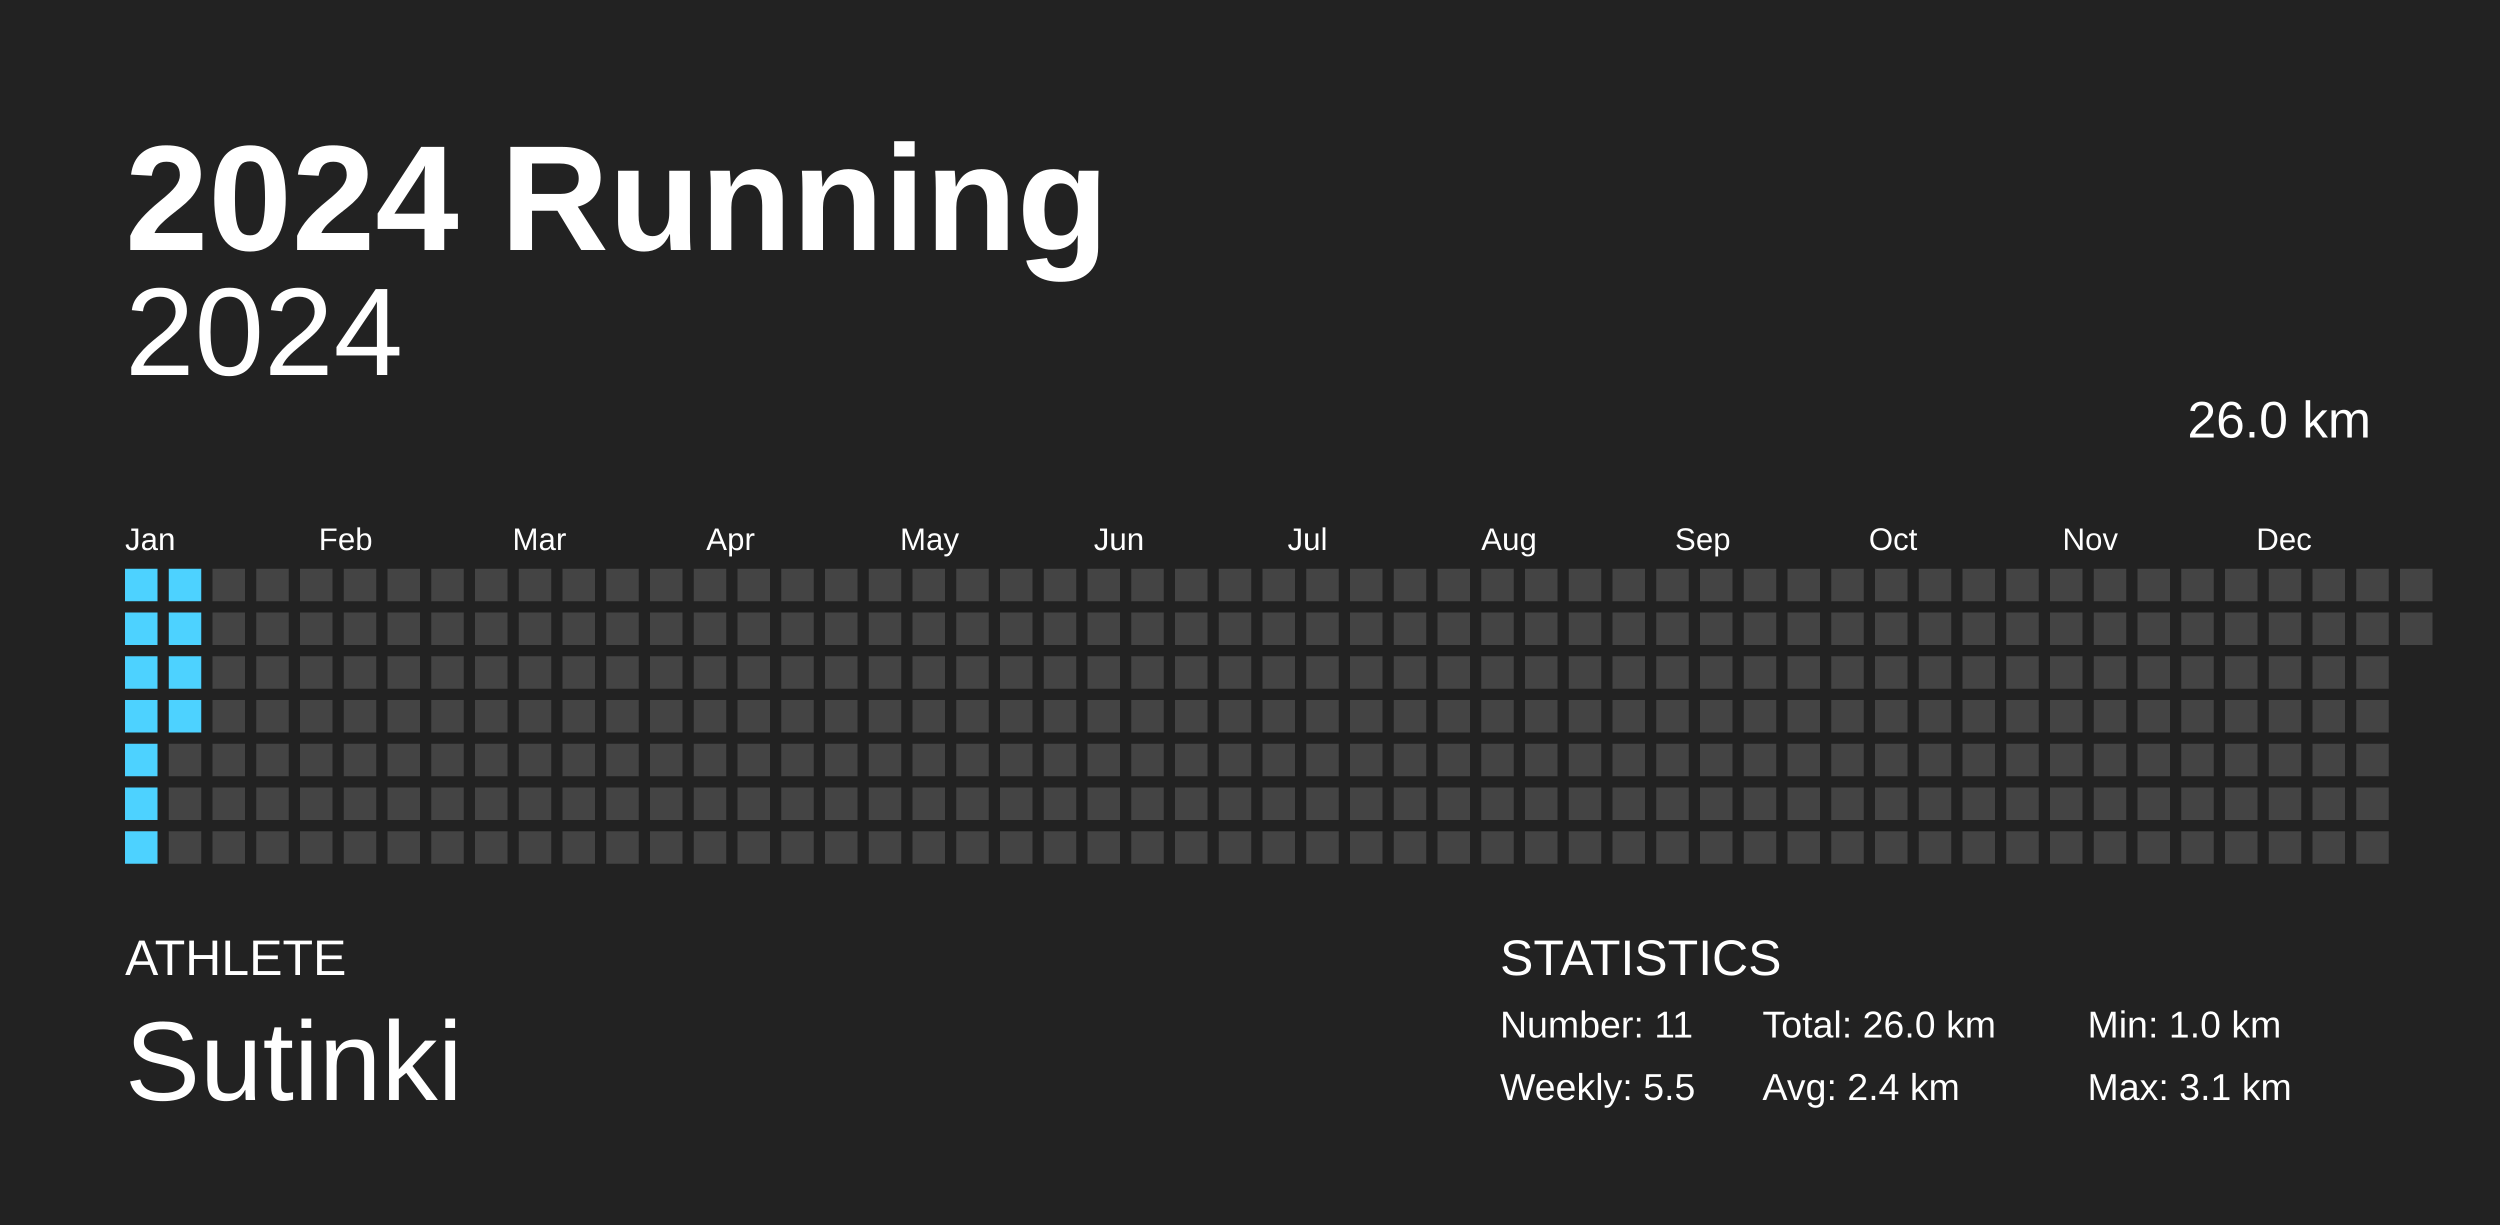
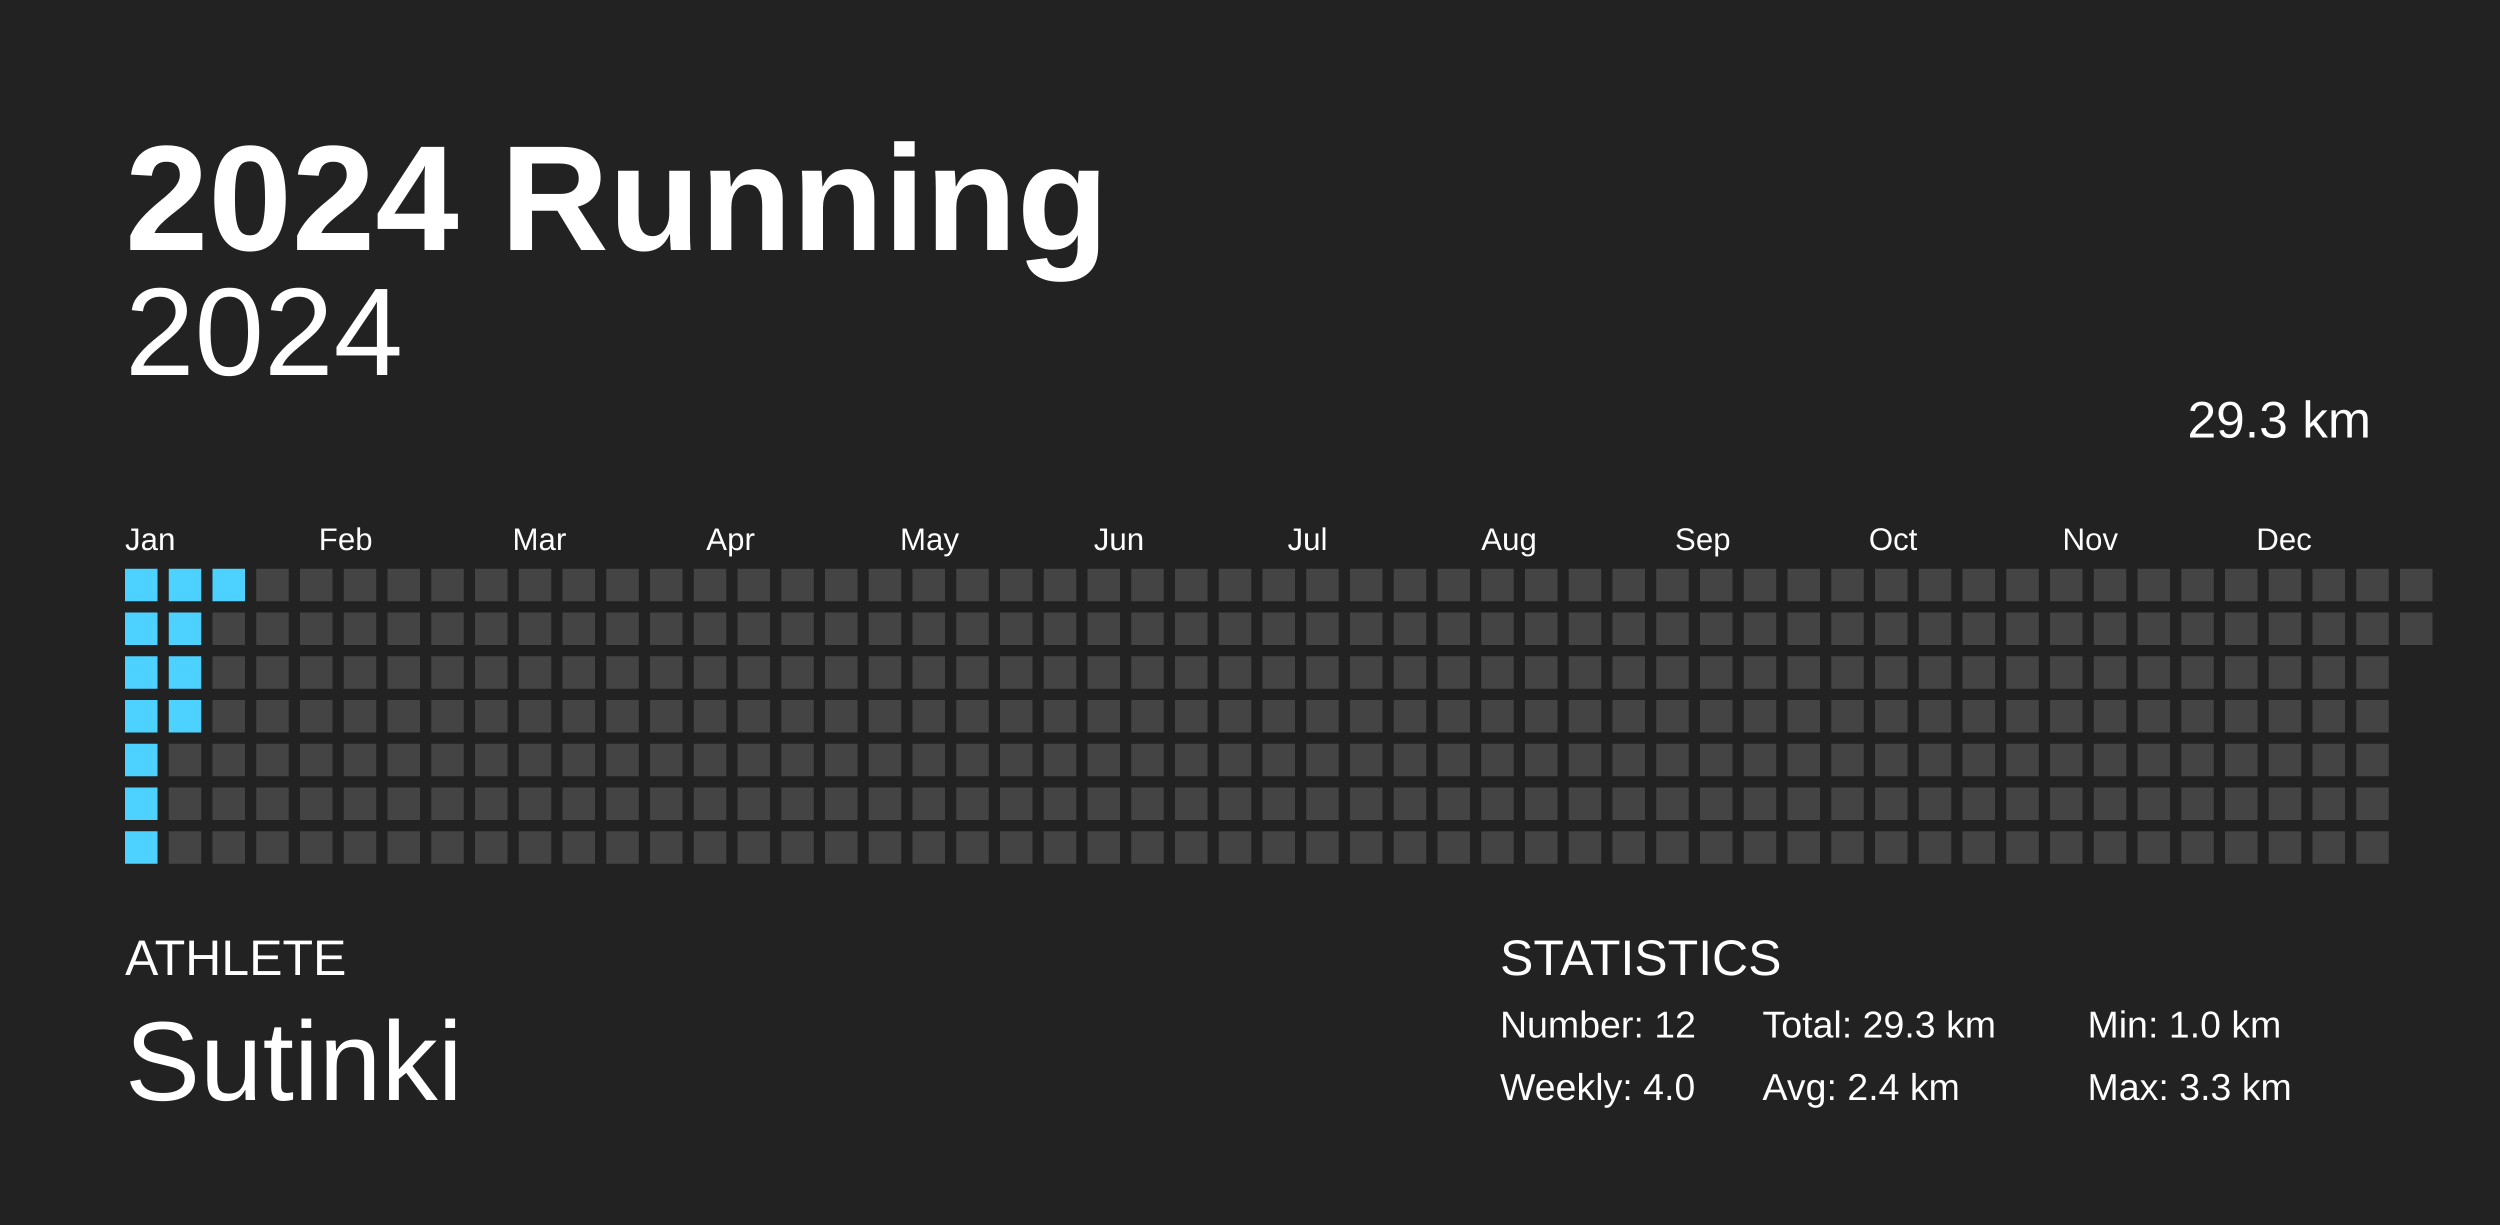
<svg xmlns="http://www.w3.org/2000/svg" baseProfile="full" height="98mm" version="1.1" viewBox="0,0,200,98" width="200mm">
  <defs />
  <rect fill="#222222" height="98" width="200" x="0" y="0" />
  <text fill="#FFFFFF" style="font-size:12px; font-family:Arial; font-weight:bold;" x="10" y="20">2024 Running</text>
  <text fill="#FFFFFF" style="font-size:4px; font-family:Arial" x="10" y="78">ATHLETE</text>
  <text fill="#FFFFFF" style="font-size:9px; font-family:Arial" x="10" y="88">Sutinki</text>
  <text fill="#FFFFFF" style="font-size:4px; font-family:Arial" x="120" y="78">STATISTICS</text>
-   <text fill="#FFFFFF" style="font-size:3px; font-family:Arial" x="120" y="83">Number: 11</text>
-   <text fill="#FFFFFF" style="font-size:3px; font-family:Arial" x="120" y="88">Weekly: 5.5</text>
-   <text fill="#FFFFFF" style="font-size:3px; font-family:Arial" x="141" y="83">Total: 26.0 km</text>
+   <text fill="#FFFFFF" style="font-size:3px; font-family:Arial" x="120" y="83">Number: 12</text>
+   <text fill="#FFFFFF" style="font-size:3px; font-family:Arial" x="120" y="88">Weekly: 4.0</text>
+   <text fill="#FFFFFF" style="font-size:3px; font-family:Arial" x="141" y="83">Total: 29.3 km</text>
  <text fill="#FFFFFF" style="font-size:3px; font-family:Arial" x="141" y="88">Avg: 2.4 km</text>
  <text fill="#FFFFFF" style="font-size:3px; font-family:Arial" x="167" y="83">Min: 1.0 km</text>
-   <text fill="#FFFFFF" style="font-size:3px; font-family:Arial" x="167" y="88">Max: 3.1 km</text>
+   <text fill="#FFFFFF" style="font-size:3px; font-family:Arial" x="167" y="88">Max: 3.3 km</text>
  <text alignment-baseline="hanging" fill="#FFFFFF" style="font-size:10.0px; font-family:Arial;" x="10" y="30">2024</text>
-   <text alignment-baseline="hanging" fill="#FFFFFF" style="font-size:4.125px; font-family:Arial;" x="175" y="35">26.0 km</text>
+   <text alignment-baseline="hanging" fill="#FFFFFF" style="font-size:4.125px; font-family:Arial;" x="175" y="35">29.3 km</text>
  <text fill="#FFFFFF" style="font-size:2.5px; font-family:Arial" x="10.0" y="44">Jan</text>
  <text fill="#FFFFFF" style="font-size:2.5px; font-family:Arial" x="25.5" y="44">Feb</text>
  <text fill="#FFFFFF" style="font-size:2.5px; font-family:Arial" x="41.0" y="44">Mar</text>
  <text fill="#FFFFFF" style="font-size:2.5px; font-family:Arial" x="56.5" y="44">Apr</text>
  <text fill="#FFFFFF" style="font-size:2.5px; font-family:Arial" x="72.0" y="44">May</text>
  <text fill="#FFFFFF" style="font-size:2.5px; font-family:Arial" x="87.5" y="44">Jun</text>
  <text fill="#FFFFFF" style="font-size:2.5px; font-family:Arial" x="103.0" y="44">Jul</text>
  <text fill="#FFFFFF" style="font-size:2.5px; font-family:Arial" x="118.5" y="44">Aug</text>
  <text fill="#FFFFFF" style="font-size:2.5px; font-family:Arial" x="134.0" y="44">Sep</text>
  <text fill="#FFFFFF" style="font-size:2.5px; font-family:Arial" x="149.5" y="44">Oct</text>
  <text fill="#FFFFFF" style="font-size:2.5px; font-family:Arial" x="165.0" y="44">Nov</text>
  <text fill="#FFFFFF" style="font-size:2.5px; font-family:Arial" x="180.5" y="44">Dec</text>
  <rect fill="#4dd2ff" height="2.6" width="2.6" x="10.0" y="45.5" />
  <rect fill="#4dd2ff" height="2.6" width="2.6" x="10.0" y="49.0" />
  <rect fill="#4dd2ff" height="2.6" width="2.6" x="10.0" y="52.5" />
  <rect fill="#4dd2ff" height="2.6" width="2.6" x="10.0" y="56.0" />
  <rect fill="#4dd2ff" height="2.6" width="2.6" x="10.0" y="59.5" />
  <rect fill="#4dd2ff" height="2.6" width="2.6" x="10.0" y="63.0" />
  <rect fill="#4dd2ff" height="2.6" width="2.6" x="10.0" y="66.5" />
  <rect fill="#4dd2ff" height="2.6" width="2.6" x="13.5" y="45.5" />
  <rect fill="#4dd2ff" height="2.6" width="2.6" x="13.5" y="49.0" />
  <rect fill="#4dd2ff" height="2.6" width="2.6" x="13.5" y="52.5" />
  <rect fill="#4dd2ff" height="2.6" width="2.6" x="13.5" y="56.0" />
  <rect fill="#444444" height="2.6" width="2.6" x="13.5" y="59.5" />
  <rect fill="#444444" height="2.6" width="2.6" x="13.5" y="63.0" />
  <rect fill="#444444" height="2.6" width="2.6" x="13.5" y="66.5" />
-   <rect fill="#444444" height="2.6" width="2.6" x="17.0" y="45.5" />
+   <rect fill="#4dd2ff" height="2.6" width="2.6" x="17.0" y="45.5" />
  <rect fill="#444444" height="2.6" width="2.6" x="17.0" y="49.0" />
  <rect fill="#444444" height="2.6" width="2.6" x="17.0" y="52.5" />
  <rect fill="#444444" height="2.6" width="2.6" x="17.0" y="56.0" />
  <rect fill="#444444" height="2.6" width="2.6" x="17.0" y="59.5" />
  <rect fill="#444444" height="2.6" width="2.6" x="17.0" y="63.0" />
  <rect fill="#444444" height="2.6" width="2.6" x="17.0" y="66.5" />
  <rect fill="#444444" height="2.6" width="2.6" x="20.5" y="45.5" />
  <rect fill="#444444" height="2.6" width="2.6" x="20.5" y="49.0" />
  <rect fill="#444444" height="2.6" width="2.6" x="20.5" y="52.5" />
  <rect fill="#444444" height="2.6" width="2.6" x="20.5" y="56.0" />
  <rect fill="#444444" height="2.6" width="2.6" x="20.5" y="59.5" />
  <rect fill="#444444" height="2.6" width="2.6" x="20.5" y="63.0" />
  <rect fill="#444444" height="2.6" width="2.6" x="20.5" y="66.5" />
  <rect fill="#444444" height="2.6" width="2.6" x="24.0" y="45.5" />
  <rect fill="#444444" height="2.6" width="2.6" x="24.0" y="49.0" />
  <rect fill="#444444" height="2.6" width="2.6" x="24.0" y="52.5" />
  <rect fill="#444444" height="2.6" width="2.6" x="24.0" y="56.0" />
  <rect fill="#444444" height="2.6" width="2.6" x="24.0" y="59.5" />
  <rect fill="#444444" height="2.6" width="2.6" x="24.0" y="63.0" />
  <rect fill="#444444" height="2.6" width="2.6" x="24.0" y="66.5" />
  <rect fill="#444444" height="2.6" width="2.6" x="27.5" y="45.5" />
  <rect fill="#444444" height="2.6" width="2.6" x="27.5" y="49.0" />
  <rect fill="#444444" height="2.6" width="2.6" x="27.5" y="52.5" />
  <rect fill="#444444" height="2.6" width="2.6" x="27.5" y="56.0" />
  <rect fill="#444444" height="2.6" width="2.6" x="27.5" y="59.5" />
  <rect fill="#444444" height="2.6" width="2.6" x="27.5" y="63.0" />
  <rect fill="#444444" height="2.6" width="2.6" x="27.5" y="66.5" />
  <rect fill="#444444" height="2.6" width="2.6" x="31.0" y="45.5" />
  <rect fill="#444444" height="2.6" width="2.6" x="31.0" y="49.0" />
  <rect fill="#444444" height="2.6" width="2.6" x="31.0" y="52.5" />
  <rect fill="#444444" height="2.6" width="2.6" x="31.0" y="56.0" />
  <rect fill="#444444" height="2.6" width="2.6" x="31.0" y="59.5" />
  <rect fill="#444444" height="2.6" width="2.6" x="31.0" y="63.0" />
  <rect fill="#444444" height="2.6" width="2.6" x="31.0" y="66.5" />
  <rect fill="#444444" height="2.6" width="2.6" x="34.5" y="45.5" />
  <rect fill="#444444" height="2.6" width="2.6" x="34.5" y="49.0" />
  <rect fill="#444444" height="2.6" width="2.6" x="34.5" y="52.5" />
  <rect fill="#444444" height="2.6" width="2.6" x="34.5" y="56.0" />
  <rect fill="#444444" height="2.6" width="2.6" x="34.5" y="59.5" />
  <rect fill="#444444" height="2.6" width="2.6" x="34.5" y="63.0" />
  <rect fill="#444444" height="2.6" width="2.6" x="34.5" y="66.5" />
  <rect fill="#444444" height="2.6" width="2.6" x="38.0" y="45.5" />
  <rect fill="#444444" height="2.6" width="2.6" x="38.0" y="49.0" />
  <rect fill="#444444" height="2.6" width="2.6" x="38.0" y="52.5" />
  <rect fill="#444444" height="2.6" width="2.6" x="38.0" y="56.0" />
  <rect fill="#444444" height="2.6" width="2.6" x="38.0" y="59.5" />
  <rect fill="#444444" height="2.6" width="2.6" x="38.0" y="63.0" />
  <rect fill="#444444" height="2.6" width="2.6" x="38.0" y="66.5" />
  <rect fill="#444444" height="2.6" width="2.6" x="41.5" y="45.5" />
  <rect fill="#444444" height="2.6" width="2.6" x="41.5" y="49.0" />
  <rect fill="#444444" height="2.6" width="2.6" x="41.5" y="52.5" />
  <rect fill="#444444" height="2.6" width="2.6" x="41.5" y="56.0" />
  <rect fill="#444444" height="2.6" width="2.6" x="41.5" y="59.5" />
  <rect fill="#444444" height="2.6" width="2.6" x="41.5" y="63.0" />
  <rect fill="#444444" height="2.6" width="2.6" x="41.5" y="66.5" />
  <rect fill="#444444" height="2.6" width="2.6" x="45.0" y="45.5" />
  <rect fill="#444444" height="2.6" width="2.6" x="45.0" y="49.0" />
  <rect fill="#444444" height="2.6" width="2.6" x="45.0" y="52.5" />
  <rect fill="#444444" height="2.6" width="2.6" x="45.0" y="56.0" />
  <rect fill="#444444" height="2.6" width="2.6" x="45.0" y="59.5" />
  <rect fill="#444444" height="2.6" width="2.6" x="45.0" y="63.0" />
  <rect fill="#444444" height="2.6" width="2.6" x="45.0" y="66.5" />
  <rect fill="#444444" height="2.6" width="2.6" x="48.5" y="45.5" />
  <rect fill="#444444" height="2.6" width="2.6" x="48.5" y="49.0" />
  <rect fill="#444444" height="2.6" width="2.6" x="48.5" y="52.5" />
  <rect fill="#444444" height="2.6" width="2.6" x="48.5" y="56.0" />
  <rect fill="#444444" height="2.6" width="2.6" x="48.5" y="59.5" />
  <rect fill="#444444" height="2.6" width="2.6" x="48.5" y="63.0" />
  <rect fill="#444444" height="2.6" width="2.6" x="48.5" y="66.5" />
  <rect fill="#444444" height="2.6" width="2.6" x="52.0" y="45.5" />
  <rect fill="#444444" height="2.6" width="2.6" x="52.0" y="49.0" />
  <rect fill="#444444" height="2.6" width="2.6" x="52.0" y="52.5" />
  <rect fill="#444444" height="2.6" width="2.6" x="52.0" y="56.0" />
  <rect fill="#444444" height="2.6" width="2.6" x="52.0" y="59.5" />
  <rect fill="#444444" height="2.6" width="2.6" x="52.0" y="63.0" />
  <rect fill="#444444" height="2.6" width="2.6" x="52.0" y="66.5" />
  <rect fill="#444444" height="2.6" width="2.6" x="55.5" y="45.5" />
  <rect fill="#444444" height="2.6" width="2.6" x="55.5" y="49.0" />
  <rect fill="#444444" height="2.6" width="2.6" x="55.5" y="52.5" />
  <rect fill="#444444" height="2.6" width="2.6" x="55.5" y="56.0" />
  <rect fill="#444444" height="2.6" width="2.6" x="55.5" y="59.5" />
  <rect fill="#444444" height="2.6" width="2.6" x="55.5" y="63.0" />
  <rect fill="#444444" height="2.6" width="2.6" x="55.5" y="66.5" />
  <rect fill="#444444" height="2.6" width="2.6" x="59.0" y="45.5" />
  <rect fill="#444444" height="2.6" width="2.6" x="59.0" y="49.0" />
  <rect fill="#444444" height="2.6" width="2.6" x="59.0" y="52.5" />
  <rect fill="#444444" height="2.6" width="2.6" x="59.0" y="56.0" />
  <rect fill="#444444" height="2.6" width="2.6" x="59.0" y="59.5" />
  <rect fill="#444444" height="2.6" width="2.6" x="59.0" y="63.0" />
  <rect fill="#444444" height="2.6" width="2.6" x="59.0" y="66.5" />
  <rect fill="#444444" height="2.6" width="2.6" x="62.5" y="45.5" />
  <rect fill="#444444" height="2.6" width="2.6" x="62.5" y="49.0" />
  <rect fill="#444444" height="2.6" width="2.6" x="62.5" y="52.5" />
  <rect fill="#444444" height="2.6" width="2.6" x="62.5" y="56.0" />
  <rect fill="#444444" height="2.6" width="2.6" x="62.5" y="59.5" />
  <rect fill="#444444" height="2.6" width="2.6" x="62.5" y="63.0" />
  <rect fill="#444444" height="2.6" width="2.6" x="62.5" y="66.5" />
  <rect fill="#444444" height="2.6" width="2.6" x="66.0" y="45.5" />
  <rect fill="#444444" height="2.6" width="2.6" x="66.0" y="49.0" />
  <rect fill="#444444" height="2.6" width="2.6" x="66.0" y="52.5" />
  <rect fill="#444444" height="2.6" width="2.6" x="66.0" y="56.0" />
  <rect fill="#444444" height="2.6" width="2.6" x="66.0" y="59.5" />
  <rect fill="#444444" height="2.6" width="2.6" x="66.0" y="63.0" />
  <rect fill="#444444" height="2.6" width="2.6" x="66.0" y="66.5" />
  <rect fill="#444444" height="2.6" width="2.6" x="69.5" y="45.5" />
  <rect fill="#444444" height="2.6" width="2.6" x="69.5" y="49.0" />
  <rect fill="#444444" height="2.6" width="2.6" x="69.5" y="52.5" />
  <rect fill="#444444" height="2.6" width="2.6" x="69.5" y="56.0" />
  <rect fill="#444444" height="2.6" width="2.6" x="69.5" y="59.5" />
  <rect fill="#444444" height="2.6" width="2.6" x="69.5" y="63.0" />
  <rect fill="#444444" height="2.6" width="2.6" x="69.5" y="66.5" />
  <rect fill="#444444" height="2.6" width="2.6" x="73.0" y="45.5" />
  <rect fill="#444444" height="2.6" width="2.6" x="73.0" y="49.0" />
  <rect fill="#444444" height="2.6" width="2.6" x="73.0" y="52.5" />
  <rect fill="#444444" height="2.6" width="2.6" x="73.0" y="56.0" />
  <rect fill="#444444" height="2.6" width="2.6" x="73.0" y="59.5" />
  <rect fill="#444444" height="2.6" width="2.6" x="73.0" y="63.0" />
  <rect fill="#444444" height="2.6" width="2.6" x="73.0" y="66.5" />
  <rect fill="#444444" height="2.6" width="2.6" x="76.5" y="45.5" />
  <rect fill="#444444" height="2.6" width="2.6" x="76.5" y="49.0" />
  <rect fill="#444444" height="2.6" width="2.6" x="76.5" y="52.5" />
  <rect fill="#444444" height="2.6" width="2.6" x="76.5" y="56.0" />
  <rect fill="#444444" height="2.6" width="2.6" x="76.5" y="59.5" />
  <rect fill="#444444" height="2.6" width="2.6" x="76.5" y="63.0" />
  <rect fill="#444444" height="2.6" width="2.6" x="76.5" y="66.5" />
  <rect fill="#444444" height="2.6" width="2.6" x="80.0" y="45.5" />
  <rect fill="#444444" height="2.6" width="2.6" x="80.0" y="49.0" />
  <rect fill="#444444" height="2.6" width="2.6" x="80.0" y="52.5" />
  <rect fill="#444444" height="2.6" width="2.6" x="80.0" y="56.0" />
  <rect fill="#444444" height="2.6" width="2.6" x="80.0" y="59.5" />
  <rect fill="#444444" height="2.6" width="2.6" x="80.0" y="63.0" />
  <rect fill="#444444" height="2.6" width="2.6" x="80.0" y="66.5" />
  <rect fill="#444444" height="2.6" width="2.6" x="83.5" y="45.5" />
  <rect fill="#444444" height="2.6" width="2.6" x="83.5" y="49.0" />
  <rect fill="#444444" height="2.6" width="2.6" x="83.5" y="52.5" />
  <rect fill="#444444" height="2.6" width="2.6" x="83.5" y="56.0" />
  <rect fill="#444444" height="2.6" width="2.6" x="83.5" y="59.5" />
  <rect fill="#444444" height="2.6" width="2.6" x="83.5" y="63.0" />
  <rect fill="#444444" height="2.6" width="2.6" x="83.5" y="66.5" />
  <rect fill="#444444" height="2.6" width="2.6" x="87.0" y="45.5" />
  <rect fill="#444444" height="2.6" width="2.6" x="87.0" y="49.0" />
  <rect fill="#444444" height="2.6" width="2.6" x="87.0" y="52.5" />
  <rect fill="#444444" height="2.6" width="2.6" x="87.0" y="56.0" />
  <rect fill="#444444" height="2.6" width="2.6" x="87.0" y="59.5" />
  <rect fill="#444444" height="2.6" width="2.6" x="87.0" y="63.0" />
  <rect fill="#444444" height="2.6" width="2.6" x="87.0" y="66.5" />
  <rect fill="#444444" height="2.6" width="2.6" x="90.5" y="45.5" />
  <rect fill="#444444" height="2.6" width="2.6" x="90.5" y="49.0" />
  <rect fill="#444444" height="2.6" width="2.6" x="90.5" y="52.5" />
  <rect fill="#444444" height="2.6" width="2.6" x="90.5" y="56.0" />
  <rect fill="#444444" height="2.6" width="2.6" x="90.5" y="59.5" />
  <rect fill="#444444" height="2.6" width="2.6" x="90.5" y="63.0" />
  <rect fill="#444444" height="2.6" width="2.6" x="90.5" y="66.5" />
  <rect fill="#444444" height="2.6" width="2.6" x="94.0" y="45.5" />
  <rect fill="#444444" height="2.6" width="2.6" x="94.0" y="49.0" />
  <rect fill="#444444" height="2.6" width="2.6" x="94.0" y="52.5" />
  <rect fill="#444444" height="2.6" width="2.6" x="94.0" y="56.0" />
  <rect fill="#444444" height="2.6" width="2.6" x="94.0" y="59.5" />
  <rect fill="#444444" height="2.6" width="2.6" x="94.0" y="63.0" />
  <rect fill="#444444" height="2.6" width="2.6" x="94.0" y="66.5" />
  <rect fill="#444444" height="2.6" width="2.6" x="97.5" y="45.5" />
  <rect fill="#444444" height="2.6" width="2.6" x="97.5" y="49.0" />
  <rect fill="#444444" height="2.6" width="2.6" x="97.5" y="52.5" />
  <rect fill="#444444" height="2.6" width="2.6" x="97.5" y="56.0" />
  <rect fill="#444444" height="2.6" width="2.6" x="97.5" y="59.5" />
  <rect fill="#444444" height="2.6" width="2.6" x="97.5" y="63.0" />
  <rect fill="#444444" height="2.6" width="2.6" x="97.5" y="66.5" />
  <rect fill="#444444" height="2.6" width="2.6" x="101.0" y="45.5" />
  <rect fill="#444444" height="2.6" width="2.6" x="101.0" y="49.0" />
  <rect fill="#444444" height="2.6" width="2.6" x="101.0" y="52.5" />
  <rect fill="#444444" height="2.6" width="2.6" x="101.0" y="56.0" />
  <rect fill="#444444" height="2.6" width="2.6" x="101.0" y="59.5" />
  <rect fill="#444444" height="2.6" width="2.6" x="101.0" y="63.0" />
  <rect fill="#444444" height="2.6" width="2.6" x="101.0" y="66.5" />
  <rect fill="#444444" height="2.6" width="2.6" x="104.5" y="45.5" />
  <rect fill="#444444" height="2.6" width="2.6" x="104.5" y="49.0" />
  <rect fill="#444444" height="2.6" width="2.6" x="104.5" y="52.5" />
  <rect fill="#444444" height="2.6" width="2.6" x="104.5" y="56.0" />
  <rect fill="#444444" height="2.6" width="2.6" x="104.5" y="59.5" />
  <rect fill="#444444" height="2.6" width="2.6" x="104.5" y="63.0" />
  <rect fill="#444444" height="2.6" width="2.6" x="104.5" y="66.5" />
  <rect fill="#444444" height="2.6" width="2.6" x="108.0" y="45.5" />
  <rect fill="#444444" height="2.6" width="2.6" x="108.0" y="49.0" />
  <rect fill="#444444" height="2.6" width="2.6" x="108.0" y="52.5" />
  <rect fill="#444444" height="2.6" width="2.6" x="108.0" y="56.0" />
  <rect fill="#444444" height="2.6" width="2.6" x="108.0" y="59.5" />
  <rect fill="#444444" height="2.6" width="2.6" x="108.0" y="63.0" />
  <rect fill="#444444" height="2.6" width="2.6" x="108.0" y="66.5" />
  <rect fill="#444444" height="2.6" width="2.6" x="111.5" y="45.5" />
  <rect fill="#444444" height="2.6" width="2.6" x="111.5" y="49.0" />
  <rect fill="#444444" height="2.6" width="2.6" x="111.5" y="52.5" />
  <rect fill="#444444" height="2.6" width="2.6" x="111.5" y="56.0" />
  <rect fill="#444444" height="2.6" width="2.6" x="111.5" y="59.5" />
  <rect fill="#444444" height="2.6" width="2.6" x="111.5" y="63.0" />
  <rect fill="#444444" height="2.6" width="2.6" x="111.5" y="66.5" />
  <rect fill="#444444" height="2.6" width="2.6" x="115.0" y="45.5" />
  <rect fill="#444444" height="2.6" width="2.6" x="115.0" y="49.0" />
  <rect fill="#444444" height="2.6" width="2.6" x="115.0" y="52.5" />
  <rect fill="#444444" height="2.6" width="2.6" x="115.0" y="56.0" />
  <rect fill="#444444" height="2.6" width="2.6" x="115.0" y="59.5" />
  <rect fill="#444444" height="2.6" width="2.6" x="115.0" y="63.0" />
  <rect fill="#444444" height="2.6" width="2.6" x="115.0" y="66.5" />
  <rect fill="#444444" height="2.6" width="2.6" x="118.5" y="45.5" />
  <rect fill="#444444" height="2.6" width="2.6" x="118.5" y="49.0" />
  <rect fill="#444444" height="2.6" width="2.6" x="118.5" y="52.5" />
  <rect fill="#444444" height="2.6" width="2.6" x="118.5" y="56.0" />
  <rect fill="#444444" height="2.6" width="2.6" x="118.5" y="59.5" />
  <rect fill="#444444" height="2.6" width="2.6" x="118.5" y="63.0" />
  <rect fill="#444444" height="2.6" width="2.6" x="118.5" y="66.5" />
  <rect fill="#444444" height="2.6" width="2.6" x="122.0" y="45.5" />
  <rect fill="#444444" height="2.6" width="2.6" x="122.0" y="49.0" />
  <rect fill="#444444" height="2.6" width="2.6" x="122.0" y="52.5" />
  <rect fill="#444444" height="2.6" width="2.6" x="122.0" y="56.0" />
  <rect fill="#444444" height="2.6" width="2.6" x="122.0" y="59.5" />
  <rect fill="#444444" height="2.6" width="2.6" x="122.0" y="63.0" />
  <rect fill="#444444" height="2.6" width="2.6" x="122.0" y="66.5" />
  <rect fill="#444444" height="2.6" width="2.6" x="125.5" y="45.5" />
  <rect fill="#444444" height="2.6" width="2.6" x="125.5" y="49.0" />
  <rect fill="#444444" height="2.6" width="2.6" x="125.5" y="52.5" />
  <rect fill="#444444" height="2.6" width="2.6" x="125.5" y="56.0" />
  <rect fill="#444444" height="2.6" width="2.6" x="125.5" y="59.5" />
  <rect fill="#444444" height="2.6" width="2.6" x="125.5" y="63.0" />
  <rect fill="#444444" height="2.6" width="2.6" x="125.5" y="66.5" />
  <rect fill="#444444" height="2.6" width="2.6" x="129.0" y="45.5" />
  <rect fill="#444444" height="2.6" width="2.6" x="129.0" y="49.0" />
  <rect fill="#444444" height="2.6" width="2.6" x="129.0" y="52.5" />
  <rect fill="#444444" height="2.6" width="2.6" x="129.0" y="56.0" />
  <rect fill="#444444" height="2.6" width="2.6" x="129.0" y="59.5" />
  <rect fill="#444444" height="2.6" width="2.6" x="129.0" y="63.0" />
  <rect fill="#444444" height="2.6" width="2.6" x="129.0" y="66.5" />
  <rect fill="#444444" height="2.6" width="2.6" x="132.5" y="45.5" />
  <rect fill="#444444" height="2.6" width="2.6" x="132.5" y="49.0" />
  <rect fill="#444444" height="2.6" width="2.6" x="132.5" y="52.5" />
  <rect fill="#444444" height="2.6" width="2.6" x="132.5" y="56.0" />
  <rect fill="#444444" height="2.6" width="2.6" x="132.5" y="59.5" />
  <rect fill="#444444" height="2.6" width="2.6" x="132.5" y="63.0" />
  <rect fill="#444444" height="2.6" width="2.6" x="132.5" y="66.5" />
  <rect fill="#444444" height="2.6" width="2.6" x="136.0" y="45.5" />
  <rect fill="#444444" height="2.6" width="2.6" x="136.0" y="49.0" />
  <rect fill="#444444" height="2.6" width="2.6" x="136.0" y="52.5" />
  <rect fill="#444444" height="2.6" width="2.6" x="136.0" y="56.0" />
  <rect fill="#444444" height="2.6" width="2.6" x="136.0" y="59.5" />
  <rect fill="#444444" height="2.6" width="2.6" x="136.0" y="63.0" />
  <rect fill="#444444" height="2.6" width="2.6" x="136.0" y="66.5" />
  <rect fill="#444444" height="2.6" width="2.6" x="139.5" y="45.5" />
  <rect fill="#444444" height="2.6" width="2.6" x="139.5" y="49.0" />
  <rect fill="#444444" height="2.6" width="2.6" x="139.5" y="52.5" />
  <rect fill="#444444" height="2.6" width="2.6" x="139.5" y="56.0" />
  <rect fill="#444444" height="2.6" width="2.6" x="139.5" y="59.5" />
  <rect fill="#444444" height="2.6" width="2.6" x="139.5" y="63.0" />
  <rect fill="#444444" height="2.6" width="2.6" x="139.5" y="66.5" />
  <rect fill="#444444" height="2.6" width="2.6" x="143.0" y="45.5" />
  <rect fill="#444444" height="2.6" width="2.6" x="143.0" y="49.0" />
  <rect fill="#444444" height="2.6" width="2.6" x="143.0" y="52.5" />
  <rect fill="#444444" height="2.6" width="2.6" x="143.0" y="56.0" />
  <rect fill="#444444" height="2.6" width="2.6" x="143.0" y="59.5" />
  <rect fill="#444444" height="2.6" width="2.6" x="143.0" y="63.0" />
  <rect fill="#444444" height="2.6" width="2.6" x="143.0" y="66.5" />
  <rect fill="#444444" height="2.6" width="2.6" x="146.5" y="45.5" />
  <rect fill="#444444" height="2.6" width="2.6" x="146.5" y="49.0" />
  <rect fill="#444444" height="2.6" width="2.6" x="146.5" y="52.5" />
  <rect fill="#444444" height="2.6" width="2.6" x="146.5" y="56.0" />
  <rect fill="#444444" height="2.6" width="2.6" x="146.5" y="59.5" />
  <rect fill="#444444" height="2.6" width="2.6" x="146.5" y="63.0" />
  <rect fill="#444444" height="2.6" width="2.6" x="146.5" y="66.5" />
  <rect fill="#444444" height="2.6" width="2.6" x="150.0" y="45.5" />
  <rect fill="#444444" height="2.6" width="2.6" x="150.0" y="49.0" />
  <rect fill="#444444" height="2.6" width="2.6" x="150.0" y="52.5" />
  <rect fill="#444444" height="2.6" width="2.6" x="150.0" y="56.0" />
  <rect fill="#444444" height="2.6" width="2.6" x="150.0" y="59.5" />
  <rect fill="#444444" height="2.6" width="2.6" x="150.0" y="63.0" />
  <rect fill="#444444" height="2.6" width="2.6" x="150.0" y="66.5" />
  <rect fill="#444444" height="2.6" width="2.6" x="153.5" y="45.5" />
  <rect fill="#444444" height="2.6" width="2.6" x="153.5" y="49.0" />
  <rect fill="#444444" height="2.6" width="2.6" x="153.5" y="52.5" />
  <rect fill="#444444" height="2.6" width="2.6" x="153.5" y="56.0" />
  <rect fill="#444444" height="2.6" width="2.6" x="153.5" y="59.5" />
  <rect fill="#444444" height="2.6" width="2.6" x="153.5" y="63.0" />
  <rect fill="#444444" height="2.6" width="2.6" x="153.5" y="66.5" />
  <rect fill="#444444" height="2.6" width="2.6" x="157.0" y="45.5" />
  <rect fill="#444444" height="2.6" width="2.6" x="157.0" y="49.0" />
  <rect fill="#444444" height="2.6" width="2.6" x="157.0" y="52.5" />
  <rect fill="#444444" height="2.6" width="2.6" x="157.0" y="56.0" />
  <rect fill="#444444" height="2.6" width="2.6" x="157.0" y="59.5" />
  <rect fill="#444444" height="2.6" width="2.6" x="157.0" y="63.0" />
  <rect fill="#444444" height="2.6" width="2.6" x="157.0" y="66.5" />
  <rect fill="#444444" height="2.6" width="2.6" x="160.5" y="45.5" />
  <rect fill="#444444" height="2.6" width="2.6" x="160.5" y="49.0" />
  <rect fill="#444444" height="2.6" width="2.6" x="160.5" y="52.5" />
  <rect fill="#444444" height="2.6" width="2.6" x="160.5" y="56.0" />
  <rect fill="#444444" height="2.6" width="2.6" x="160.5" y="59.5" />
  <rect fill="#444444" height="2.6" width="2.6" x="160.5" y="63.0" />
  <rect fill="#444444" height="2.6" width="2.6" x="160.5" y="66.5" />
  <rect fill="#444444" height="2.6" width="2.6" x="164.0" y="45.5" />
  <rect fill="#444444" height="2.6" width="2.6" x="164.0" y="49.0" />
  <rect fill="#444444" height="2.6" width="2.6" x="164.0" y="52.5" />
  <rect fill="#444444" height="2.6" width="2.6" x="164.0" y="56.0" />
  <rect fill="#444444" height="2.6" width="2.6" x="164.0" y="59.5" />
  <rect fill="#444444" height="2.6" width="2.6" x="164.0" y="63.0" />
  <rect fill="#444444" height="2.6" width="2.6" x="164.0" y="66.5" />
  <rect fill="#444444" height="2.6" width="2.6" x="167.5" y="45.5" />
  <rect fill="#444444" height="2.6" width="2.6" x="167.5" y="49.0" />
  <rect fill="#444444" height="2.6" width="2.6" x="167.5" y="52.5" />
  <rect fill="#444444" height="2.6" width="2.6" x="167.5" y="56.0" />
  <rect fill="#444444" height="2.6" width="2.6" x="167.5" y="59.5" />
  <rect fill="#444444" height="2.6" width="2.6" x="167.5" y="63.0" />
  <rect fill="#444444" height="2.6" width="2.6" x="167.5" y="66.5" />
  <rect fill="#444444" height="2.6" width="2.6" x="171.0" y="45.5" />
  <rect fill="#444444" height="2.6" width="2.6" x="171.0" y="49.0" />
  <rect fill="#444444" height="2.6" width="2.6" x="171.0" y="52.5" />
  <rect fill="#444444" height="2.6" width="2.6" x="171.0" y="56.0" />
  <rect fill="#444444" height="2.6" width="2.6" x="171.0" y="59.5" />
  <rect fill="#444444" height="2.6" width="2.6" x="171.0" y="63.0" />
  <rect fill="#444444" height="2.6" width="2.6" x="171.0" y="66.5" />
  <rect fill="#444444" height="2.6" width="2.6" x="174.5" y="45.5" />
  <rect fill="#444444" height="2.6" width="2.6" x="174.5" y="49.0" />
  <rect fill="#444444" height="2.6" width="2.6" x="174.5" y="52.5" />
  <rect fill="#444444" height="2.6" width="2.6" x="174.5" y="56.0" />
  <rect fill="#444444" height="2.6" width="2.6" x="174.5" y="59.5" />
  <rect fill="#444444" height="2.6" width="2.6" x="174.5" y="63.0" />
  <rect fill="#444444" height="2.6" width="2.6" x="174.5" y="66.5" />
  <rect fill="#444444" height="2.6" width="2.6" x="178.0" y="45.5" />
  <rect fill="#444444" height="2.6" width="2.6" x="178.0" y="49.0" />
  <rect fill="#444444" height="2.6" width="2.6" x="178.0" y="52.5" />
  <rect fill="#444444" height="2.6" width="2.6" x="178.0" y="56.0" />
  <rect fill="#444444" height="2.6" width="2.6" x="178.0" y="59.5" />
  <rect fill="#444444" height="2.6" width="2.6" x="178.0" y="63.0" />
  <rect fill="#444444" height="2.6" width="2.6" x="178.0" y="66.5" />
  <rect fill="#444444" height="2.6" width="2.6" x="181.5" y="45.5" />
  <rect fill="#444444" height="2.6" width="2.6" x="181.5" y="49.0" />
  <rect fill="#444444" height="2.6" width="2.6" x="181.5" y="52.5" />
  <rect fill="#444444" height="2.6" width="2.6" x="181.5" y="56.0" />
  <rect fill="#444444" height="2.6" width="2.6" x="181.5" y="59.5" />
  <rect fill="#444444" height="2.6" width="2.6" x="181.5" y="63.0" />
  <rect fill="#444444" height="2.6" width="2.6" x="181.5" y="66.5" />
  <rect fill="#444444" height="2.6" width="2.6" x="185.0" y="45.5" />
  <rect fill="#444444" height="2.6" width="2.6" x="185.0" y="49.0" />
  <rect fill="#444444" height="2.6" width="2.6" x="185.0" y="52.5" />
  <rect fill="#444444" height="2.6" width="2.6" x="185.0" y="56.0" />
  <rect fill="#444444" height="2.6" width="2.6" x="185.0" y="59.5" />
  <rect fill="#444444" height="2.6" width="2.6" x="185.0" y="63.0" />
  <rect fill="#444444" height="2.6" width="2.6" x="185.0" y="66.5" />
  <rect fill="#444444" height="2.6" width="2.6" x="188.5" y="45.5" />
  <rect fill="#444444" height="2.6" width="2.6" x="188.5" y="49.0" />
  <rect fill="#444444" height="2.6" width="2.6" x="188.5" y="52.5" />
  <rect fill="#444444" height="2.6" width="2.6" x="188.5" y="56.0" />
  <rect fill="#444444" height="2.6" width="2.6" x="188.5" y="59.5" />
  <rect fill="#444444" height="2.6" width="2.6" x="188.5" y="63.0" />
  <rect fill="#444444" height="2.6" width="2.6" x="188.5" y="66.5" />
  <rect fill="#444444" height="2.6" width="2.6" x="192.0" y="45.5" />
  <rect fill="#444444" height="2.6" width="2.6" x="192.0" y="49.0" />
</svg>
